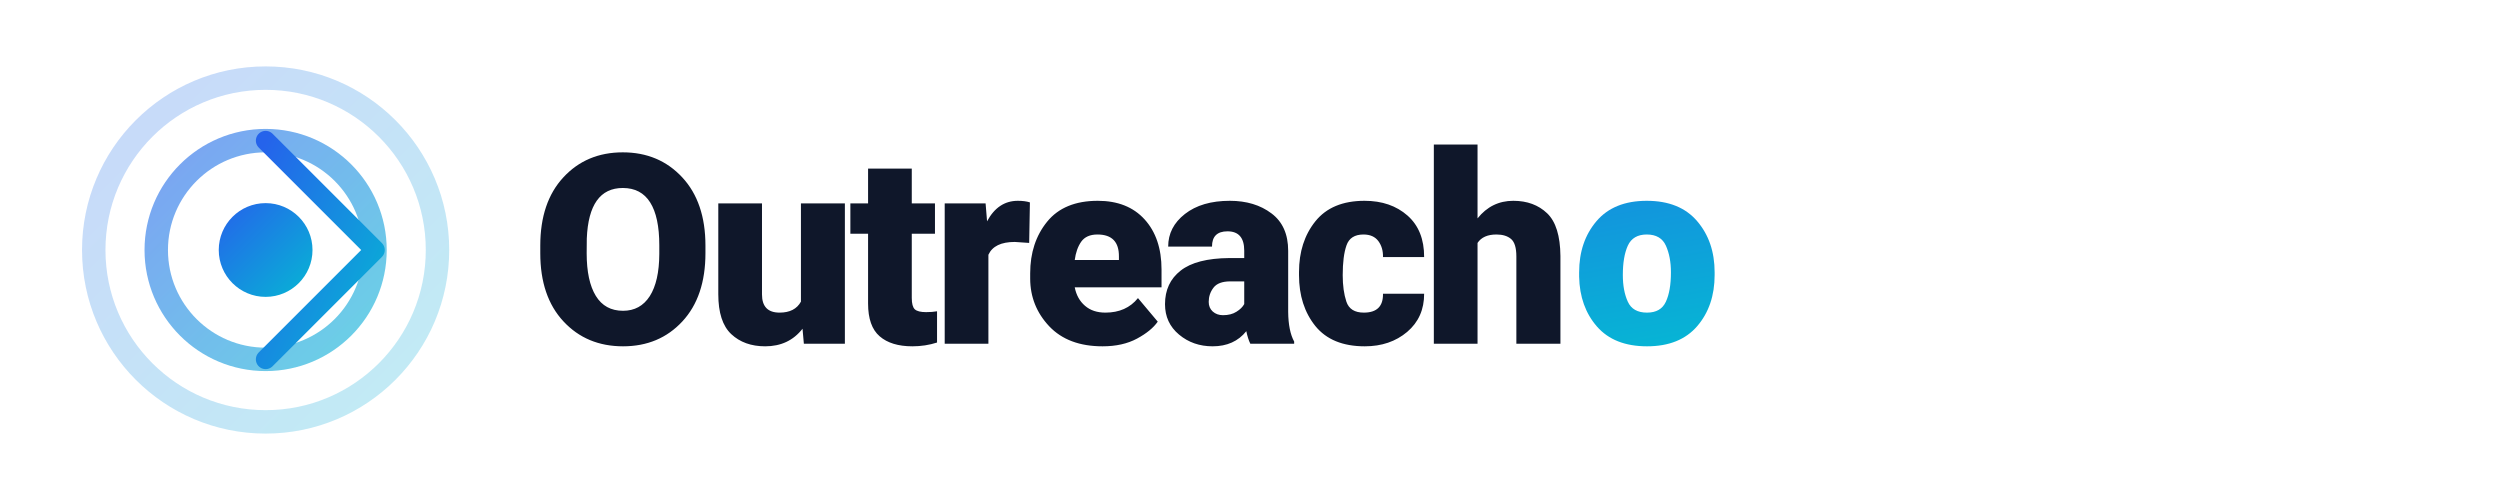
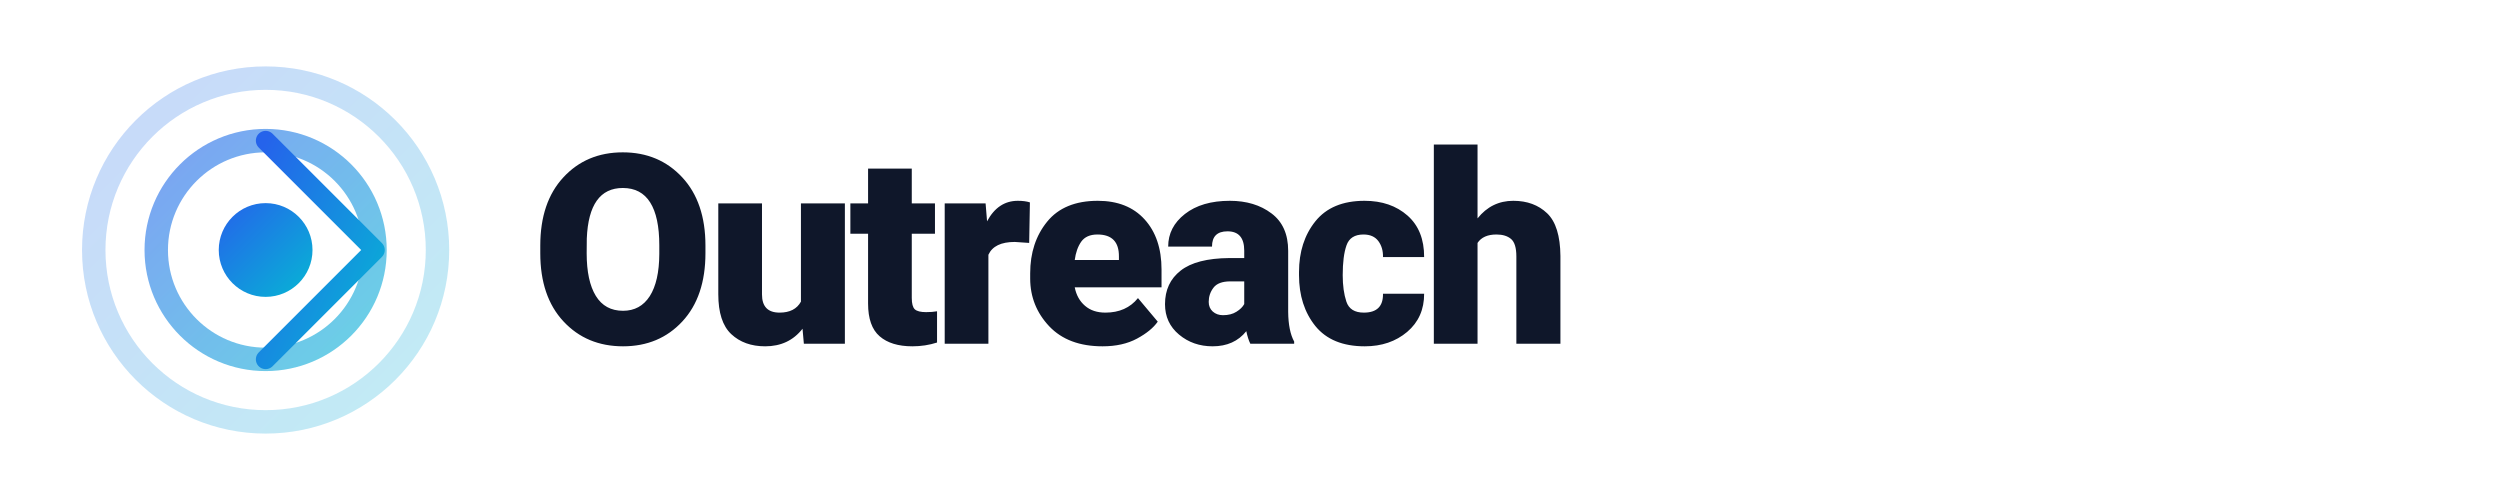
- <svg xmlns="http://www.w3.org/2000/svg" viewBox="0 0 320 64" fill="none" role="img" aria-label="Outreacho">
+ <svg xmlns="http://www.w3.org/2000/svg" viewBox="0 0 320 64" fill="none" role="img" aria-label="Outreach">
  <defs>
-     <linearGradient id="outreacho-grad" x1="0%" y1="0%" x2="100%" y2="100%">
+     <linearGradient id="outreach-grad" x1="0%" y1="0%" x2="100%" y2="100%">
      <stop offset="0%" stop-color="#2563EB" />
      <stop offset="100%" stop-color="#06B6D4" />
    </linearGradient>
  </defs>
  <g transform="translate(10, 8)">
-     <circle cx="24" cy="24" r="22" stroke="url(#outreacho-grad)" stroke-width="3" fill="none" opacity="0.25" />
-     <circle cx="24" cy="24" r="14" stroke="url(#outreacho-grad)" stroke-width="3" fill="none" opacity="0.6" />
-     <circle cx="24" cy="24" r="6" fill="url(#outreacho-grad)" />
-     <path d="M24 10 L38 24 L24 38" stroke="url(#outreacho-grad)" stroke-width="2.5" stroke-linecap="round" stroke-linejoin="round" fill="none" />
+     <circle cx="24" cy="24" r="22" stroke="url(#outreach-grad)" stroke-width="3" fill="none" opacity="0.25" />
+     <circle cx="24" cy="24" r="14" stroke="url(#outreach-grad)" stroke-width="3" fill="none" opacity="0.6" />
+     <circle cx="24" cy="24" r="6" fill="url(#outreach-grad)" />
+     <path d="M24 10 L38 24 L24 38" stroke="url(#outreach-grad)" stroke-width="2.5" stroke-linecap="round" stroke-linejoin="round" fill="none" />
  </g>
-   <text x="68" y="44" font-family="-apple-system, BlinkMacSystemFont, 'Segoe UI', Roboto, Helvetica, Arial, sans-serif" font-size="34" font-weight="800" fill="#0F172A" letter-spacing="-0.03em">Outreach<tspan fill="url(#outreacho-grad)">o</tspan>
-   </text>
+   <text x="68" y="44" font-family="-apple-system, BlinkMacSystemFont, 'Segoe UI', Roboto, Helvetica, Arial, sans-serif" font-size="34" font-weight="800" fill="#0F172A" letter-spacing="-0.03em">Outreach</text>
</svg>
